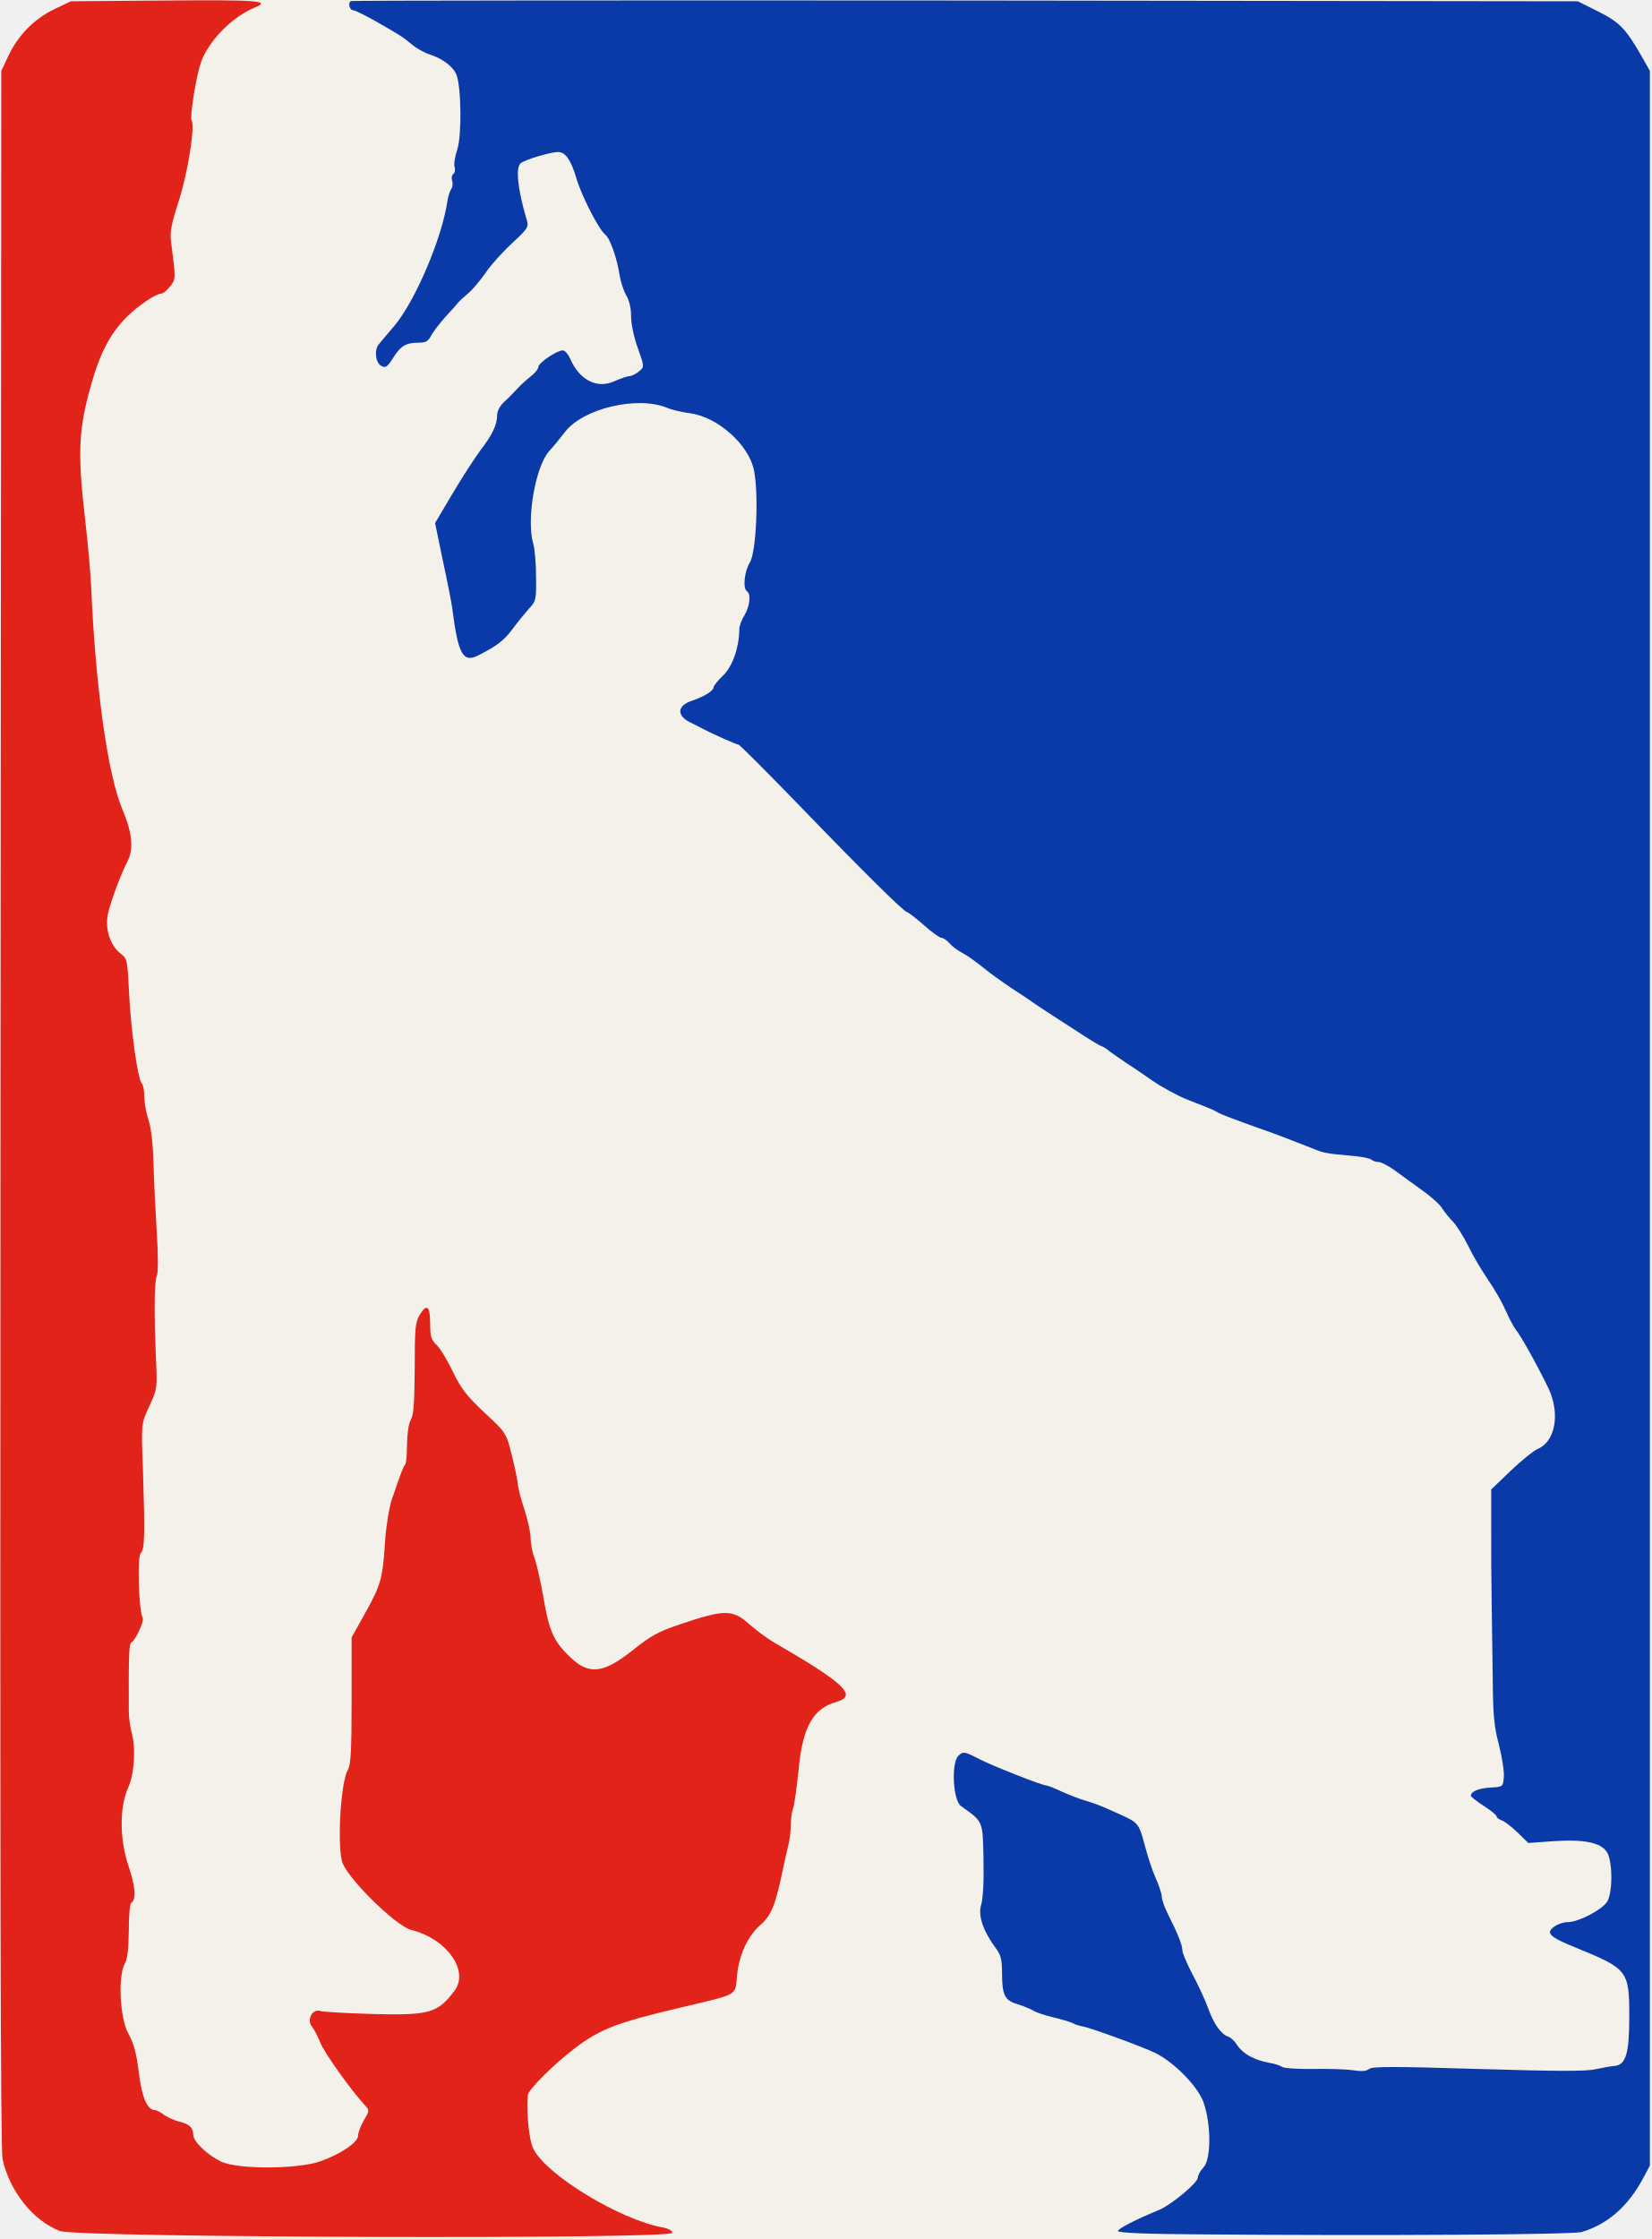
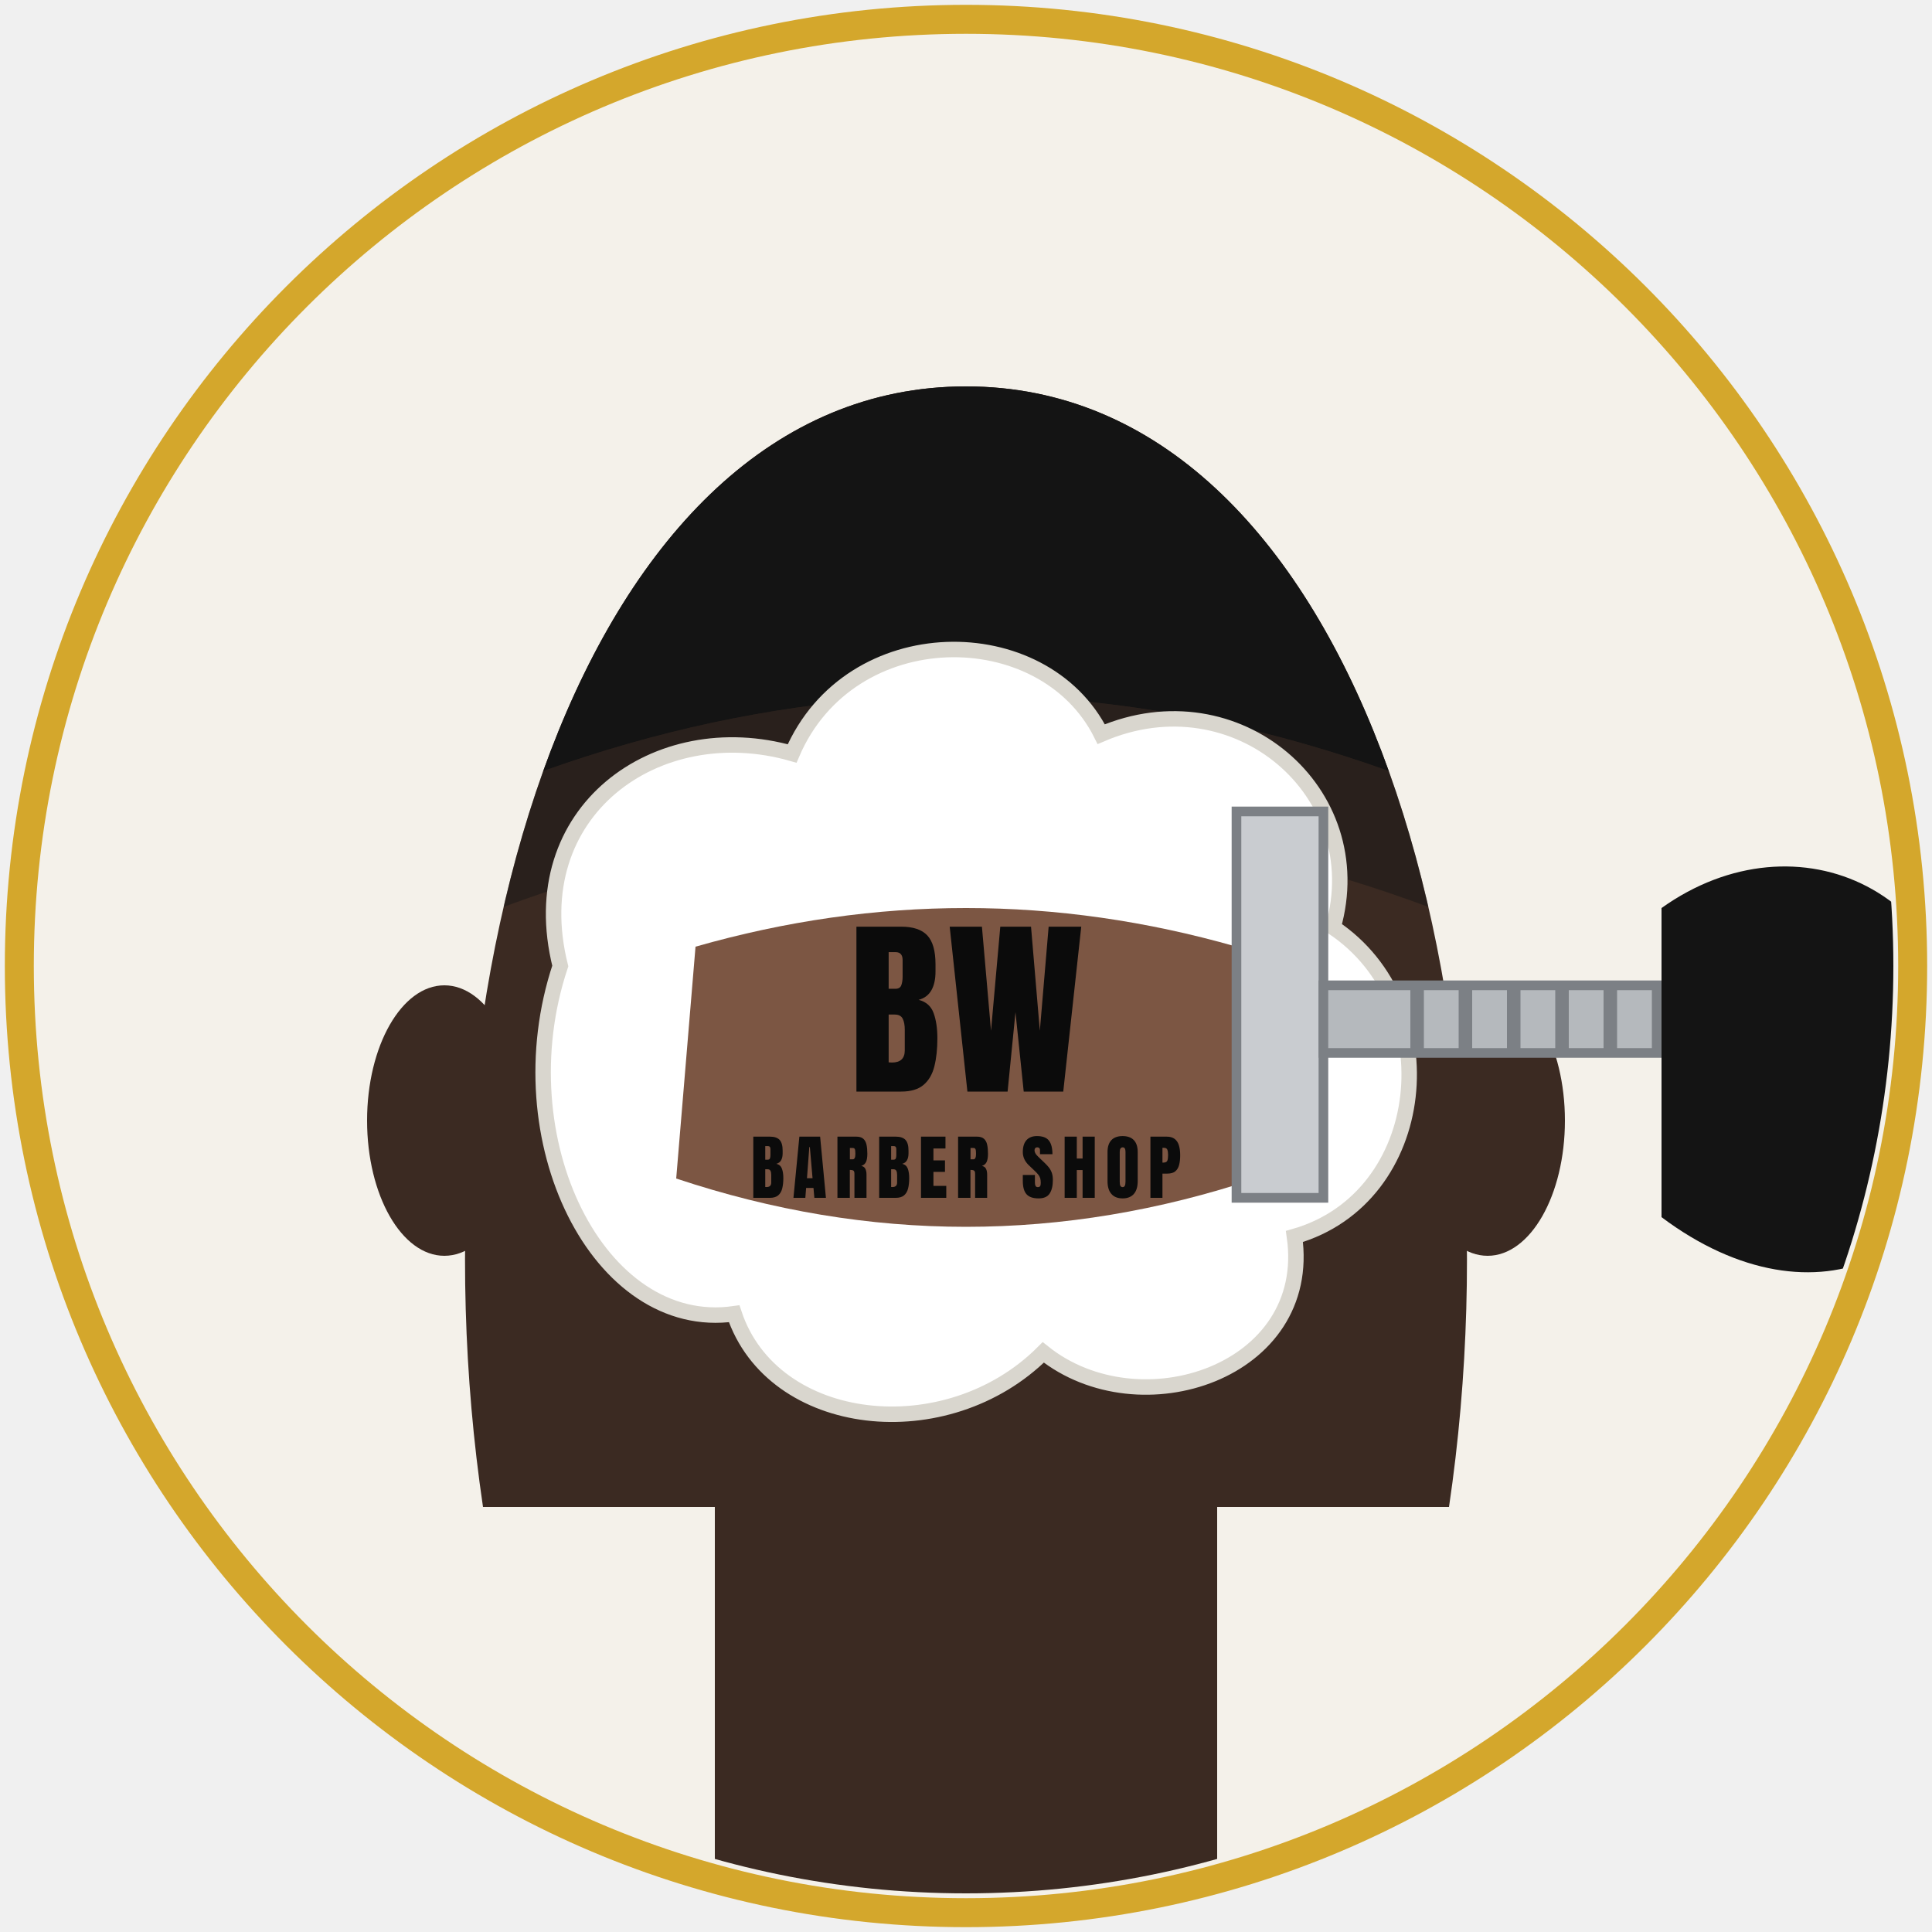
- <svg xmlns="http://www.w3.org/2000/svg" viewBox="0 0 641 869" width="641" height="869" role="img" aria-label="BW Barber Shop">
-   <g transform="translate(0 0) scale(1) translate(-47 -54)">
-     <rect x="47" y="54" width="641" height="869" rx="42" fill="#F4F1EA" />
-     <path class="ps" style="--i:0" fill-rule="evenodd" d="M513.2 921.2C491.8 921.1 481.0 920.6 481.0 919.9C481.0 919.0 488.0 915.4 497.0 911.7C501.6 909.8 512.0 901.2 512.0 899.2C512.0 898.3 513.0 896.5 514.2 895.2C517.2 892.1 517.2 878.6 514.3 870.2C512.3 864.1 503.0 854.5 495.5 850.8C490.6 848.4 470.3 841.0 467.4 840.5C466.2 840.3 464.4 839.8 463.4 839.2C462.3 838.7 459.0 837.7 456.0 837.0C453.0 836.3 449.6 835.2 448.4 834.5C447.3 833.8 444.4 832.6 442.1 831.9C437.0 830.4 436.0 828.4 436.0 819.6C436.0 814.7 435.5 812.7 433.7 810.3C428.6 803.4 426.6 797.4 427.9 793.3C428.6 790.9 429.0 784.5 428.8 775.7C428.5 760.5 428.8 761.2 420.1 755.0C416.9 752.7 416.2 738.1 419.1 735.4C421.0 733.7 421.3 733.7 427.3 736.8C433.3 739.8 451.7 747.0 453.3 747.0C453.8 747.0 456.5 748.1 459.3 749.4C462.2 750.7 466.3 752.3 468.5 752.9C473.0 754.3 474.3 754.8 482.0 758.3C488.9 761.4 489.2 761.8 491.5 770.5C492.5 774.4 494.3 779.9 495.6 782.8C496.9 785.7 498.0 789.0 498.0 790.1C498.0 791.3 499.1 794.3 500.4 796.9C504.2 804.4 506.0 808.9 506.0 810.9C506.0 812.0 507.8 816.2 510.0 820.4C512.2 824.5 515.0 830.5 516.1 833.7C518.3 839.7 521.1 843.6 523.9 844.5C524.8 844.8 526.4 846.3 527.4 847.9C529.6 851.2 533.9 853.5 539.6 854.6C541.8 854.9 544.0 855.7 544.7 856.2C545.3 856.7 550.7 857.1 556.7 857.0C562.6 856.9 569.6 857.1 572.2 857.5C575.5 858.0 577.4 857.9 578.5 857.0C579.7 856.0 588.3 856.0 620.6 857.0C650.9 857.9 662.6 858.0 666.4 857.1C669.2 856.5 672.6 855.9 674.0 855.8C678.2 855.3 679.5 850.8 679.5 836.8C679.5 818.8 679.0 818.2 658.7 809.9C648.6 805.8 647.0 804.3 650.2 801.9C651.4 800.9 653.9 800.0 655.7 800.0C659.8 800.0 668.8 795.3 670.9 792.1C673.1 788.6 673.1 776.4 670.8 772.8C668.4 769.1 661.9 767.8 650.0 768.6L640.3 769.3 L636.1 765.2C633.7 762.9 631.0 760.8 629.9 760.5C628.9 760.1 628.0 759.5 628.0 759.0C628.0 758.5 625.8 756.7 623.0 754.9C620.2 753.1 618.0 751.3 618.0 751.0C618.0 749.3 620.9 748.1 625.5 747.8C630.5 747.5 630.5 747.5 630.8 743.7C631.0 741.6 630.1 736.0 628.9 731.2C627.0 724.1 626.6 719.5 626.5 706.0C626.4 696.9 626.2 684.1 626.1 677.5C625.9 661.7 625.9 663.6 625.9 646.8L625.9 632.1 L633.5 624.8C637.7 620.8 642.5 616.9 644.1 616.3C650.8 613.4 652.7 602.6 648.2 593.0C644.4 585.0 637.2 572.0 635.4 570.0C634.7 569.1 632.9 565.8 631.5 562.6C630.1 559.4 627.0 554.0 624.6 550.6C622.3 547.2 618.8 541.4 617.0 537.6C615.1 533.8 612.4 529.5 611.0 528.1C609.6 526.7 607.7 524.3 606.8 522.9C605.9 521.4 602.4 518.3 599.0 515.9C595.6 513.5 590.9 510.0 588.4 508.2C586.0 506.5 583.2 505.0 582.2 505.0C581.2 505.0 580.0 504.6 579.4 504.1C578.9 503.6 575.6 502.9 572.0 502.6C562.6 501.8 560.8 501.5 557.5 500.1C555.9 499.5 552.8 498.3 550.8 497.5C543.2 494.5 539.3 493.1 530.5 490.0C525.5 488.2 520.8 486.4 520.0 485.9C518.2 484.8 517.5 484.5 508.2 480.9C504.2 479.3 497.9 475.9 494.2 473.3C490.5 470.7 485.9 467.6 484.0 466.4C482.1 465.1 479.3 463.2 477.8 462.1C476.4 460.9 474.9 460.0 474.5 460.0C474.2 460.0 470.7 457.9 466.7 455.3C452.7 446.3 448.5 443.5 447.5 442.7C446.9 442.3 443.4 439.9 439.5 437.4C435.6 434.8 430.5 431.1 428.0 429.0C425.5 427.0 422.1 424.6 420.5 423.8C418.8 422.9 416.6 421.3 415.6 420.1C414.5 418.9 413.2 418.0 412.5 418.0C411.8 418.0 408.7 415.8 405.6 413.0C402.5 410.3 399.5 408.0 399.1 408.0C398.0 408.0 381.8 392.0 357.0 366.3C344.6 353.5 334.1 343.0 333.7 343.0C332.9 343.0 323.3 338.7 319.5 336.7C318.4 336.1 316.3 335.0 314.8 334.3C309.5 331.6 309.9 327.8 315.8 325.9C320.3 324.4 324.0 322.1 324.0 320.8C324.0 320.2 325.7 318.1 327.8 316.1C331.4 312.6 334.0 305.1 334.0 298.2C334.0 297.0 334.9 294.6 336.0 292.8C338.1 289.3 338.6 284.5 337.0 283.5C335.3 282.4 335.9 275.9 338.1 272.3C340.6 268.3 341.6 245.8 339.7 236.5C337.7 226.6 325.6 215.8 314.9 214.4C311.9 214.0 307.9 213.1 306.0 212.3C294.6 207.5 273.3 212.5 266.3 221.7C264.8 223.7 262.0 227.1 260.1 229.2C254.8 235.3 251.3 255.7 254.0 265.0C254.6 266.9 255.1 272.7 255.1 277.8C255.2 286.8 255.1 287.3 252.3 290.3C250.7 292.1 247.8 295.6 246.0 298.1C242.6 302.6 240.2 304.5 233.0 308.2C226.8 311.5 224.9 308.3 222.6 290.3C222.4 288.5 220.8 280.3 219.0 272.0L215.9 257.0 L222.9 245.2C226.7 238.8 231.6 231.3 233.7 228.5C238.1 222.8 240.0 218.8 240.0 215.1C240.0 213.5 241.1 211.5 242.8 209.9C244.3 208.6 246.5 206.3 247.7 205.0C248.9 203.6 251.3 201.5 252.9 200.2C254.6 198.9 256.0 197.2 256.0 196.4C256.0 194.9 263.1 190.0 265.5 190.0C266.3 190.0 267.6 191.5 268.4 193.3C271.9 201.5 278.8 205.0 285.4 202.0C287.9 200.9 290.5 200.0 291.3 200.0C292.1 200.0 293.8 199.2 295.0 198.2C297.2 196.4 297.2 196.4 294.6 189.1C293.1 184.9 292.0 179.8 292.0 176.8C292.0 173.6 291.3 170.6 290.1 168.6C289.1 166.9 288.0 163.5 287.6 161.1C286.5 154.1 283.9 146.6 281.9 145.0C279.4 143.0 272.6 129.7 270.7 123.0C268.6 116.0 266.5 113.0 263.6 113.0C260.8 113.0 251.0 115.9 249.2 117.3C247.1 118.9 247.9 126.9 251.2 138.4C252.4 142.2 252.4 142.2 245.8 148.4C242.2 151.7 237.5 156.9 235.5 159.9C233.4 162.9 230.4 166.5 228.7 167.9C227.0 169.3 225.3 170.9 224.8 171.5C224.4 172.1 222.2 174.5 219.9 177.0C217.7 179.5 215.2 182.7 214.4 184.2C213.2 186.5 212.3 187.0 209.4 187.0C204.6 187.0 202.4 188.3 199.5 193.1C197.3 196.5 196.7 196.9 195.0 196.0C192.8 194.8 192.2 189.9 194.0 187.7C194.5 187.0 197.2 183.9 199.9 180.7C208.1 171.1 218.6 146.5 220.7 132.0C221.0 130.1 221.7 128.0 222.2 127.3C222.7 126.6 222.9 125.2 222.5 124.1C222.2 123.1 222.4 121.9 223.0 121.5C223.6 121.1 223.8 120.0 223.5 118.9C223.1 117.8 223.6 114.8 224.5 112.1C226.3 106.7 226.1 87.9 224.2 83.0C223.0 79.9 218.8 76.7 213.7 75.1C211.6 74.4 208.4 72.6 206.7 71.1C203.1 68.1 202.2 67.6 192.4 62.0C188.5 59.8 184.8 58.0 184.2 58.0C182.7 58.0 181.9 55.0 183.3 54.4C184.0 54.2 291.4 54.1 422.0 54.2L659.5 54.5 L667.3 58.4C675.6 62.5 678.2 65.2 684.1 75.5L687.5 81.5 L687.5 488.0L687.5 894.5 L685.0 899.2C679.1 910.3 671.1 917.3 661.0 920.3C657.5 921.3 582.5 921.8 513.2 921.2Z" fill="#0A3AA8" />
-     <path class="ps" style="--i:1" fill-rule="evenodd" d="M70.3 919.9C59.8 915.9 50.7 904.4 48.0 892.0C47.2 887.9 47.0 786.1 47.2 484.0L47.5 81.5 L50.2 75.8C53.9 67.8 60.3 61.3 68.0 57.6L74.5 54.5 L111.2 54.2C146.6 53.9 152.3 54.3 146.2 56.8C137.2 60.4 128.0 69.8 125.0 78.2C123.1 83.8 120.6 99.5 121.4 100.8C122.8 103.0 119.8 121.6 116.4 132.0C113.5 141.0 112.9 144.1 113.4 147.8C115.3 162.3 115.3 162.4 113.0 165.2C111.8 166.8 110.2 168.0 109.4 168.0C108.5 168.0 106.0 169.3 103.7 170.9C93.2 178.1 87.7 186.1 83.4 199.9C77.5 219.4 76.9 228.3 80.0 255.2C81.1 264.7 82.2 276.8 82.4 282.0C84.1 320.8 88.8 354.6 94.5 368.1C98.4 377.4 99.0 383.6 96.4 388.5C94.0 393.1 90.1 403.5 88.9 408.7C87.7 414.5 89.7 420.8 93.8 424.1C96.4 426.1 96.5 426.6 97.1 439.3C97.8 453.9 100.5 472.9 102.0 474.4C102.6 475.0 103.0 477.2 103.0 479.5C103.0 481.7 103.7 485.8 104.6 488.5C105.7 491.7 106.4 498.1 106.6 506.0C106.8 512.9 107.4 525.0 107.9 533.0C108.4 541.0 108.4 548.2 107.9 549.1C106.9 551.0 106.8 563.1 107.5 580.2C108.1 592.9 108.1 593.0 105.0 599.7C101.8 606.5 101.8 606.5 102.5 624.5C103.3 650.3 103.2 655.1 101.6 656.9C100.2 658.5 100.9 679.4 102.4 681.9C103.1 683.0 99.7 690.5 98.0 691.5C97.1 692.1 96.9 695.8 97.0 718.0C97.0 720.5 97.5 724.1 98.0 726.0C99.8 732.3 99.2 742.4 96.8 747.7C93.3 755.5 93.4 767.7 96.9 778.3C99.6 786.3 100.0 791.3 97.9 792.6C97.4 792.9 97.0 797.7 97.0 803.3C96.9 810.3 96.5 814.3 95.5 816.0C92.7 820.9 93.5 837.5 96.9 843.4C99.0 847.3 100.0 850.9 100.9 858.5C102.1 868.2 104.2 873.0 107.3 873.0C107.8 873.0 109.4 873.8 110.8 874.9C112.3 875.9 114.8 877.0 116.5 877.4C120.5 878.4 122.0 879.8 122.0 882.4C122.0 885.1 127.1 890.1 132.7 892.9C138.9 896.0 162.1 896.0 171.2 892.9C179.2 890.1 186.0 885.5 186.0 882.9C186.0 881.8 187.0 879.1 188.2 877.0C190.5 873.1 190.5 873.1 188.4 870.8C183.0 864.9 172.8 850.6 171.3 846.7C170.4 844.4 169.0 841.7 168.2 840.7C165.9 838.1 168.2 833.5 171.3 834.5C172.5 834.9 182.1 835.4 192.5 835.7C213.7 836.2 216.9 835.3 223.4 826.7C229.3 819.0 220.5 806.5 206.8 803.1C200.6 801.6 181.0 782.2 179.7 776.2C177.9 768.3 179.4 745.4 182.0 741.0C183.2 739.0 183.5 733.6 183.5 714.0L183.5 689.5 L188.8 680.0C194.9 669.1 195.6 666.5 196.5 652.0C196.9 646.2 198.1 639.0 199.1 636.0C202.5 626.1 203.6 623.0 204.3 622.4C204.7 622.0 205.0 618.5 205.0 614.6C205.1 610.3 205.6 606.5 206.5 605.0C207.6 603.1 207.9 598.3 208.0 585.0C208.0 569.3 208.2 567.2 210.0 564.2C212.7 559.8 214.0 560.9 214.0 567.9C214.0 572.7 214.4 574.0 216.5 576.0C217.8 577.2 220.7 581.9 222.8 586.4C226.1 593.1 228.2 595.8 235.1 602.3C243.5 610.1 243.5 610.1 245.7 618.8C246.9 623.6 247.9 628.5 248.0 629.7C248.0 630.9 249.1 635.4 250.5 639.6C251.9 643.8 253.0 649.0 253.0 651.1C253.0 653.2 253.7 656.7 254.5 658.7C255.3 660.8 256.8 667.5 257.9 673.6C260.1 686.9 261.9 691.1 268.4 697.2C275.6 704.2 281.3 703.5 292.6 694.5C299.8 688.8 302.5 687.3 310.5 684.6C328.2 678.6 331.3 678.5 337.9 684.4C340.7 686.9 345.1 690.1 347.7 691.6C374.9 707.3 380.0 712.2 371.8 714.5C362.6 717.1 358.6 724.2 357.0 741.0C356.3 747.9 355.4 754.5 354.9 755.8C354.4 757.1 354.0 760.0 354.0 762.2C354.0 764.4 353.6 767.9 353.1 769.9C352.6 771.9 351.4 777.1 350.5 781.5C348.0 793.4 346.3 797.6 342.1 801.2C337.3 805.4 333.9 812.7 333.1 820.9C332.4 828.7 333.9 827.8 311.5 833.1C286.5 839.0 280.1 841.5 270.5 848.7C262.0 855.1 252.1 865.0 251.9 867.2C251.3 874.3 252.4 884.9 254.1 888.1C259.3 898.3 287.7 915.5 304.2 918.5C306.5 918.9 308.0 919.8 308.0 920.6C308.0 923.2 77.1 922.5 70.3 919.9Z" fill="#E2231A" />
+ <svg xmlns="http://www.w3.org/2000/svg" viewBox="0 0 200.0 200.0" width="200" height="200" role="img" aria-label="BW Barber Shop">
+   <defs>
+     <clipPath id="hc">
+       <circle cx="100" cy="100" r="96" />
+     </clipPath>
+     <clipPath id="hd">
+       <path d="M50 156 C42 102 60 40 100 40 C140 40 158 102 150 156Z" />
+     </clipPath>
+   </defs>
+   <circle cx="100" cy="100" r="98" fill="#F4F1EA" />
+   <g clip-path="url(#hc)">
+     <rect x="74" y="140" width="52" height="70" fill="#3b2a22" />
+     <ellipse cx="46" cy="116" rx="8" ry="14" fill="#3b2a22" />
+     <ellipse cx="154" cy="116" rx="8" ry="14" fill="#3b2a22" />
+     <path d="M50 156 C42 102 60 40 100 40 C140 40 158 102 150 156Z" fill="#3b2a22" />
+     <g clip-path="url(#hd)">
+       <path d="M30 30 H170 V92 Q100 52 30 92Z" fill="#141414" />
+       <path d="M30 92 Q100 52 170 92 V104 Q100 66 30 104Z" fill="#141414" opacity=".45" />
+     </g>
+     <path class="ps" style="--i:0" d="M58 100 C54 84 68 74 82 78 C88 64 108 64 114 76 C128 70 142 82 138 96 C150 104 148 124 134 128 C136 142 118 148 108 140 C98 150 80 148 76 136 C62 138 52 118 58 100Z" fill="#FFFFFF" stroke="#D9D6CE" stroke-width="1.6" />
+     <path d="M72 98 Q100 90 128 98 L130 122 Q100 132 70 122Z" fill="#7c5643" />
+     <g transform="translate(87.9 113.0)" fill="#0B0B0B">
+       <path transform="translate(0.00 0) scale(0.0097 -0.0097)" d="M78 0V1760H555Q747 1760 834.5 1666.5Q922 1573 922 1358V1281Q922 1157 877.5 1080.0Q833 1003 742 979Q861 949 901.5 838.5Q942 728 942 569Q942 398 910.0 270.0Q878 142 794.0 71.0Q710 0 555 0ZM422 1097H494Q543 1097 557.0 1135.0Q571 1173 571 1226V1403Q571 1488 496 1488H422ZM457 310Q594 310 594 440V660Q594 735 571.5 778.5Q549 822 487 822H422V312Q444 310 457 310Z" />
+       <path transform="translate(10.15 0) scale(0.0097 -0.0097)" d="M216 0 27 1760H371L468 649L567 1760H895L989 649L1083 1760H1431L1239 0H817L729 847L645 0Z" />
+     </g>
+     <g transform="translate(77.7 124.0)" fill="#0B0B0B">
+       <path transform="translate(0.00 0) scale(0.0036 -0.0036)" d="M78 0V1760H555Q747 1760 834.5 1666.5Q922 1573 922 1358V1281Q922 1157 877.5 1080.0Q833 1003 742 979Q861 949 901.5 838.5Q942 728 942 569Q942 398 910.0 270.0Q878 142 794.0 71.0Q710 0 555 0ZM422 1097H494Q543 1097 557.0 1135.0Q571 1173 571 1226V1403Q571 1488 496 1488H422ZM457 310Q594 310 594 440V660Q594 735 571.5 778.5Q549 822 487 822H422V312Q444 310 457 310Z" />
+       <path transform="translate(4.33 0) scale(0.0036 -0.0036)" d="M30 0 200 1760H797L964 0H631L606 284H394L372 0ZM419 565H579L502 1460H486Z" />
+       <path transform="translate(8.71 0) scale(0.0036 -0.0036)" d="M78 0V1760H618Q753 1760 822.0 1698.5Q891 1637 914.5 1526.5Q938 1416 938 1267Q938 1123 901.5 1037.0Q865 951 764 918Q847 901 880.5 835.5Q914 770 914 666V0H567V689Q567 766 535.5 784.5Q504 803 434 803V0ZM436 1108H521Q594 1108 594 1267Q594 1370 578.0 1402.0Q562 1434 518 1434H436Z" />
+       <path transform="translate(13.03 0) scale(0.0036 -0.0036)" d="M78 0V1760H555Q747 1760 834.5 1666.5Q922 1573 922 1358V1281Q922 1157 877.5 1080.0Q833 1003 742 979Q861 949 901.5 838.5Q942 728 942 569Q942 398 910.0 270.0Q878 142 794.0 71.0Q710 0 555 0ZM422 1097H494Q543 1097 557.0 1135.0Q571 1173 571 1226V1403Q571 1488 496 1488H422ZM457 310Q594 310 594 440V660Q594 735 571.5 778.5Q549 822 487 822H422V312Q444 310 457 310Z" />
+       <path transform="translate(17.36 0) scale(0.0036 -0.0036)" d="M78 0V1760H782V1420H436V1077H768V746H436V343H805V0Z" />
+       <path transform="translate(21.20 0) scale(0.0036 -0.0036)" d="M78 0V1760H618Q753 1760 822.0 1698.5Q891 1637 914.5 1526.5Q938 1416 938 1267Q938 1123 901.5 1037.0Q865 951 764 918Q847 901 880.5 835.5Q914 770 914 666V0H567V689Q567 766 535.5 784.5Q504 803 434 803V0ZM436 1108H521Q594 1108 594 1267Q594 1370 578.0 1402.0Q562 1434 518 1434H436Z" />
+       <path transform="translate(28.03 0) scale(0.0036 -0.0036)" d="M496 -16Q255 -16 148.5 104.0Q42 224 42 486V658H390V438Q390 377 408.5 342.5Q427 308 473 308Q521 308 539.5 336.0Q558 364 558 428Q558 509 542.0 563.5Q526 618 486.5 667.5Q447 717 377 783L219 933Q42 1100 42 1315Q42 1540 146.5 1658.0Q251 1776 449 1776Q691 1776 792.5 1647.0Q894 1518 894 1255H536V1376Q536 1412 515.5 1432.0Q495 1452 460 1452Q418 1452 398.5 1428.5Q379 1405 379 1368Q379 1331 399.0 1288.0Q419 1245 478 1189L681 994Q742 936 793.0 871.5Q844 807 875.0 721.5Q906 636 906 513Q906 265 814.5 124.5Q723 -16 496 -16Z" />
+       <path transform="translate(32.23 0) scale(0.0036 -0.0036)" d="M78 0V1760H428V1131H594V1760H944V0H594V798H428V0Z" />
+       <path transform="translate(36.72 0) scale(0.0036 -0.0036)" d="M498 -16Q287 -16 175.5 111.5Q64 239 64 480V1316Q64 1542 174.5 1659.0Q285 1776 498 1776Q711 1776 821.5 1659.0Q932 1542 932 1316V480Q932 239 820.5 111.5Q709 -16 498 -16ZM501 308Q581 308 581 463V1322Q581 1452 503 1452Q415 1452 415 1319V461Q415 379 435.0 343.5Q455 308 501 308Z" />
+       <path transform="translate(41.11 0) scale(0.0036 -0.0036)" d="M78 0V1760H543Q689 1760 774.5 1695.0Q860 1630 897.0 1510.0Q934 1390 934 1224Q934 1064 903.0 945.5Q872 827 792.5 762.0Q713 697 567 697H424V0ZM424 1013H444Q542 1013 564.0 1068.0Q586 1123 586 1230Q586 1330 564.5 1384.5Q543 1439 463 1439H424Z" />
+     </g>
+     <g class="pt">
+       <rect x="128" y="84" width="9" height="40" fill="#C9CCD0" stroke="#7C8085" stroke-width="1" />
+       <rect x="137" y="102" width="46" height="7" fill="#B5B9BD" stroke="#7C8085" stroke-width="1" />
+       <rect x="146" y="102" width="1.4" height="7" fill="#7C8085" />
+       <rect x="151" y="102" width="1.4" height="7" fill="#7C8085" />
+       <rect x="156" y="102" width="1.4" height="7" fill="#7C8085" />
+       <rect x="161" y="102" width="1.4" height="7" fill="#7C8085" />
+       <rect x="166" y="102" width="1.4" height="7" fill="#7C8085" />
+       <rect x="171" y="102" width="1.4" height="7" fill="#7C8085" />
+       <rect x="176" y="102" width="1.4" height="7" fill="#7C8085" />
+       <path d="M172 94 C186 84 204 92 204 112 C204 130 188 138 172 126Z" fill="#141414" />
+     </g>
  </g>
+   <circle cx="100" cy="100" r="98" fill="none" stroke="#D4A72C" stroke-width="3" />
</svg>
